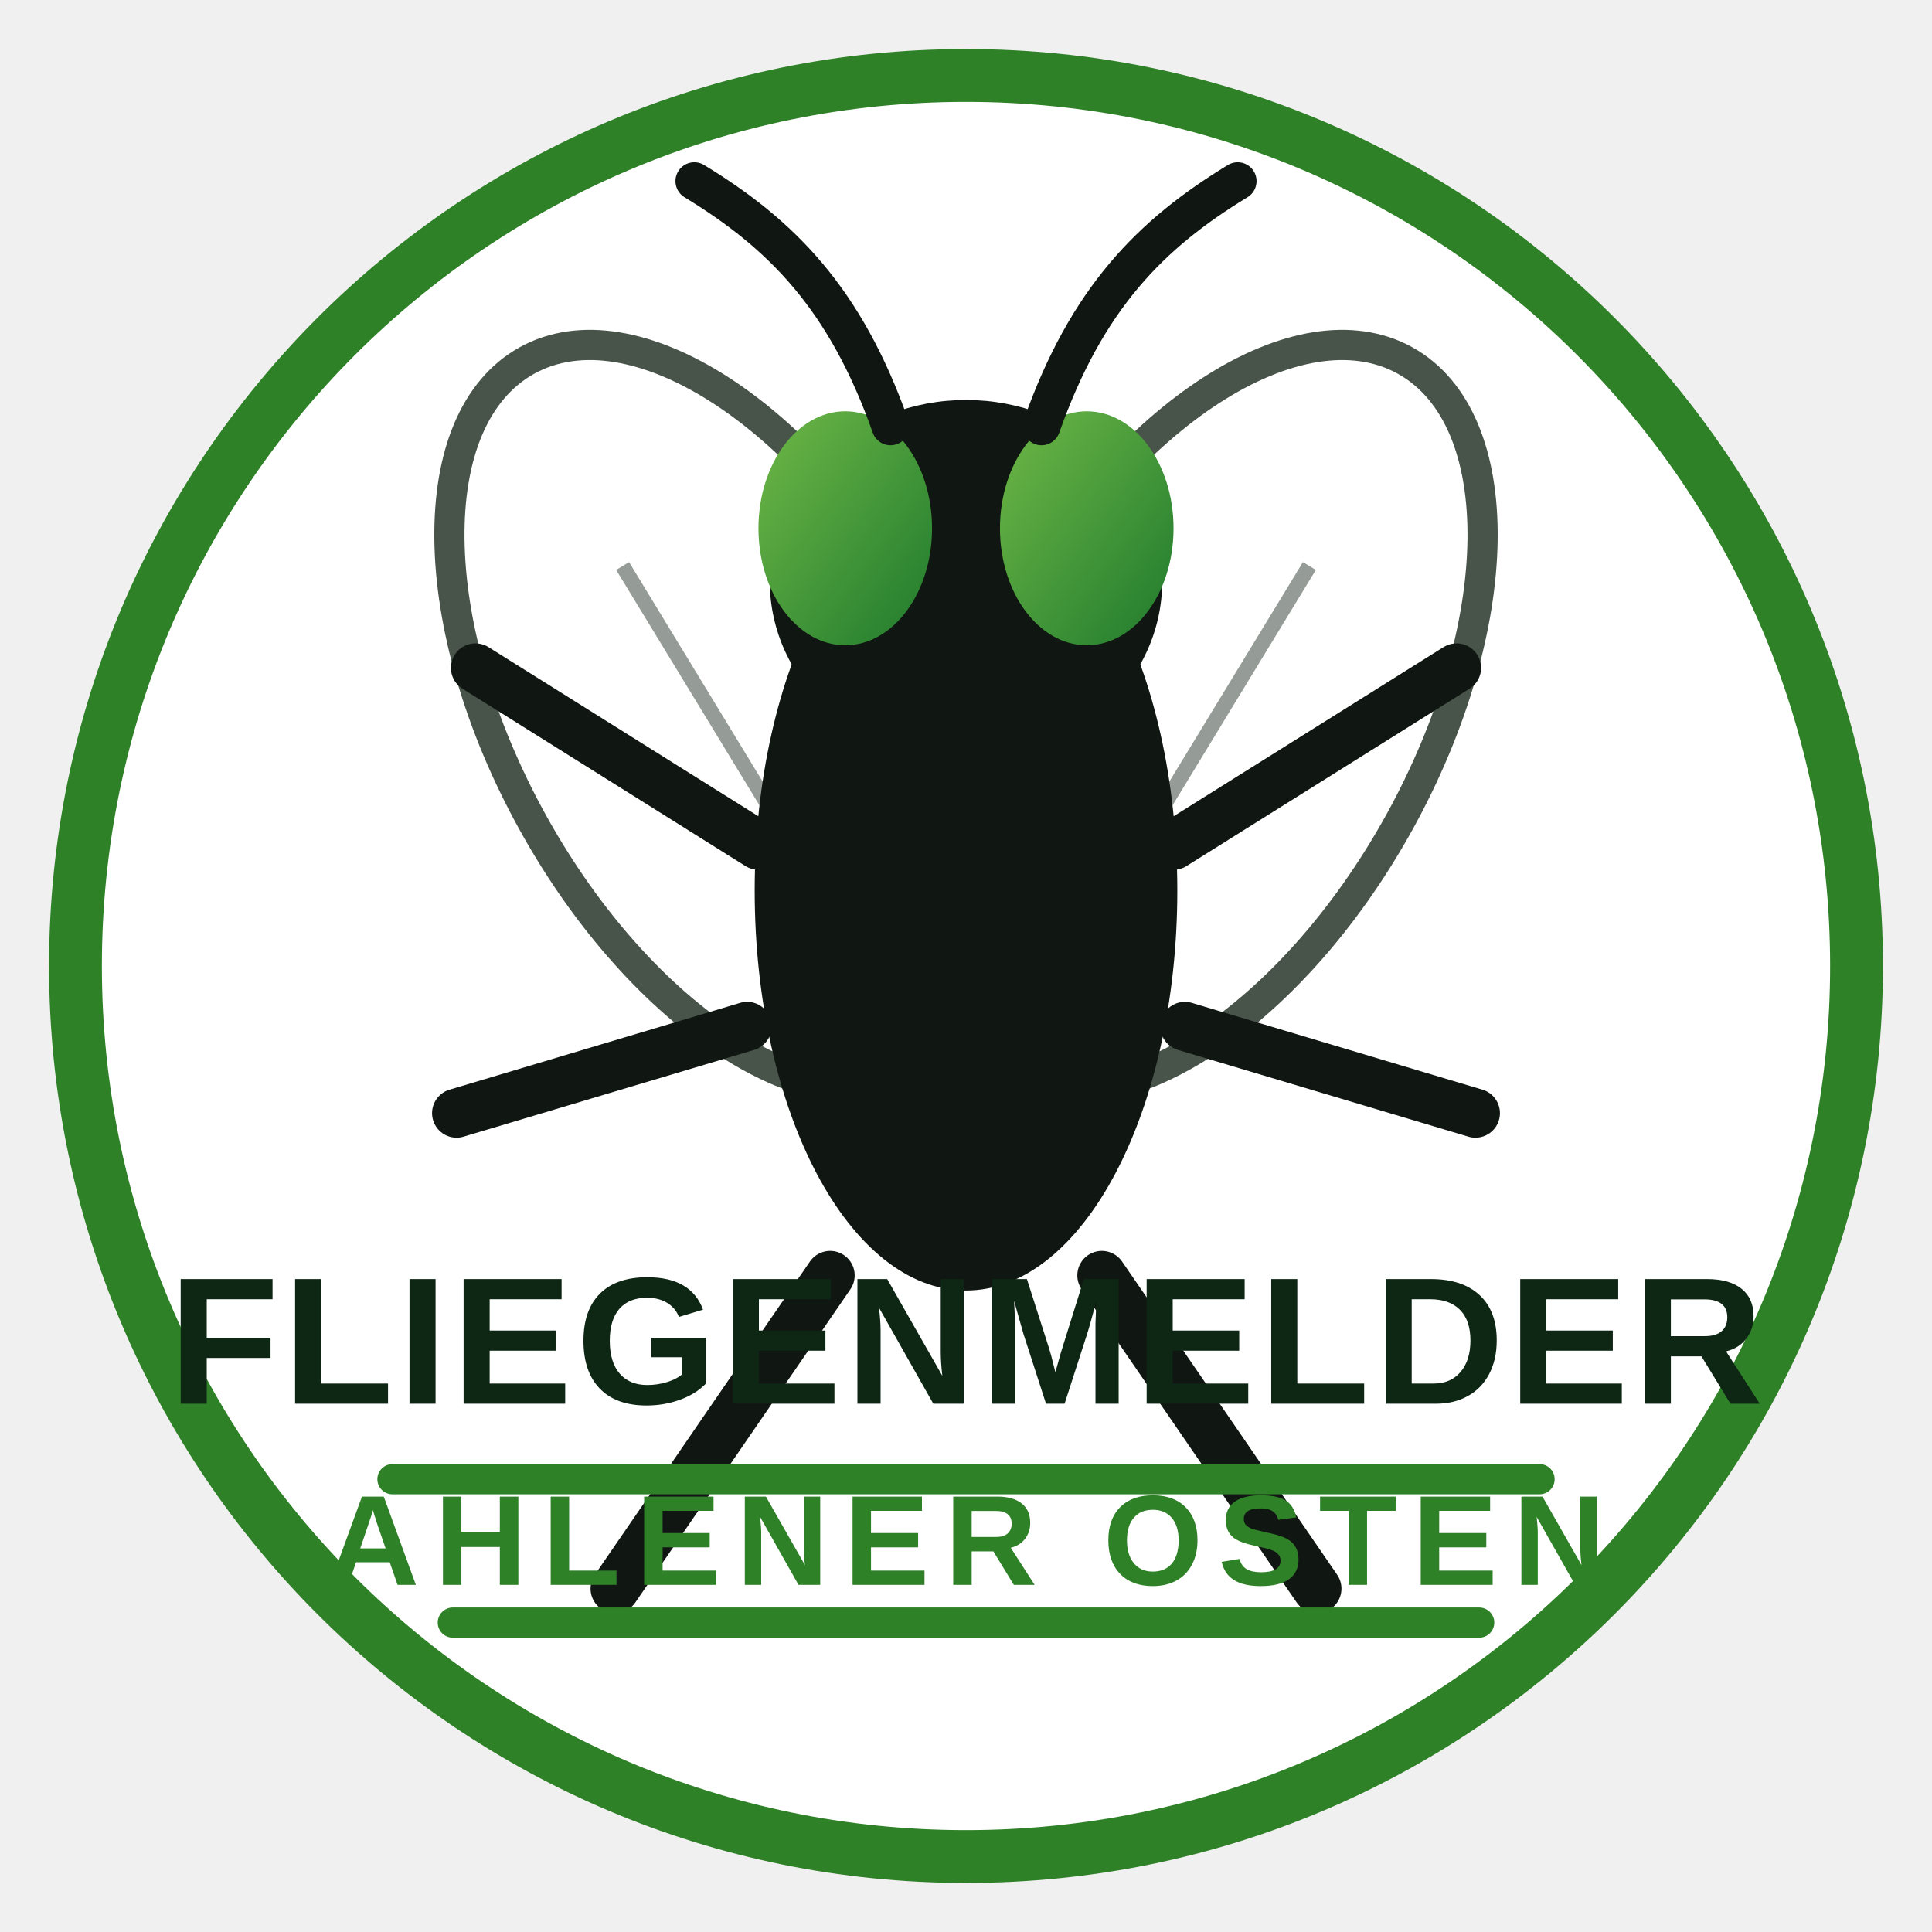
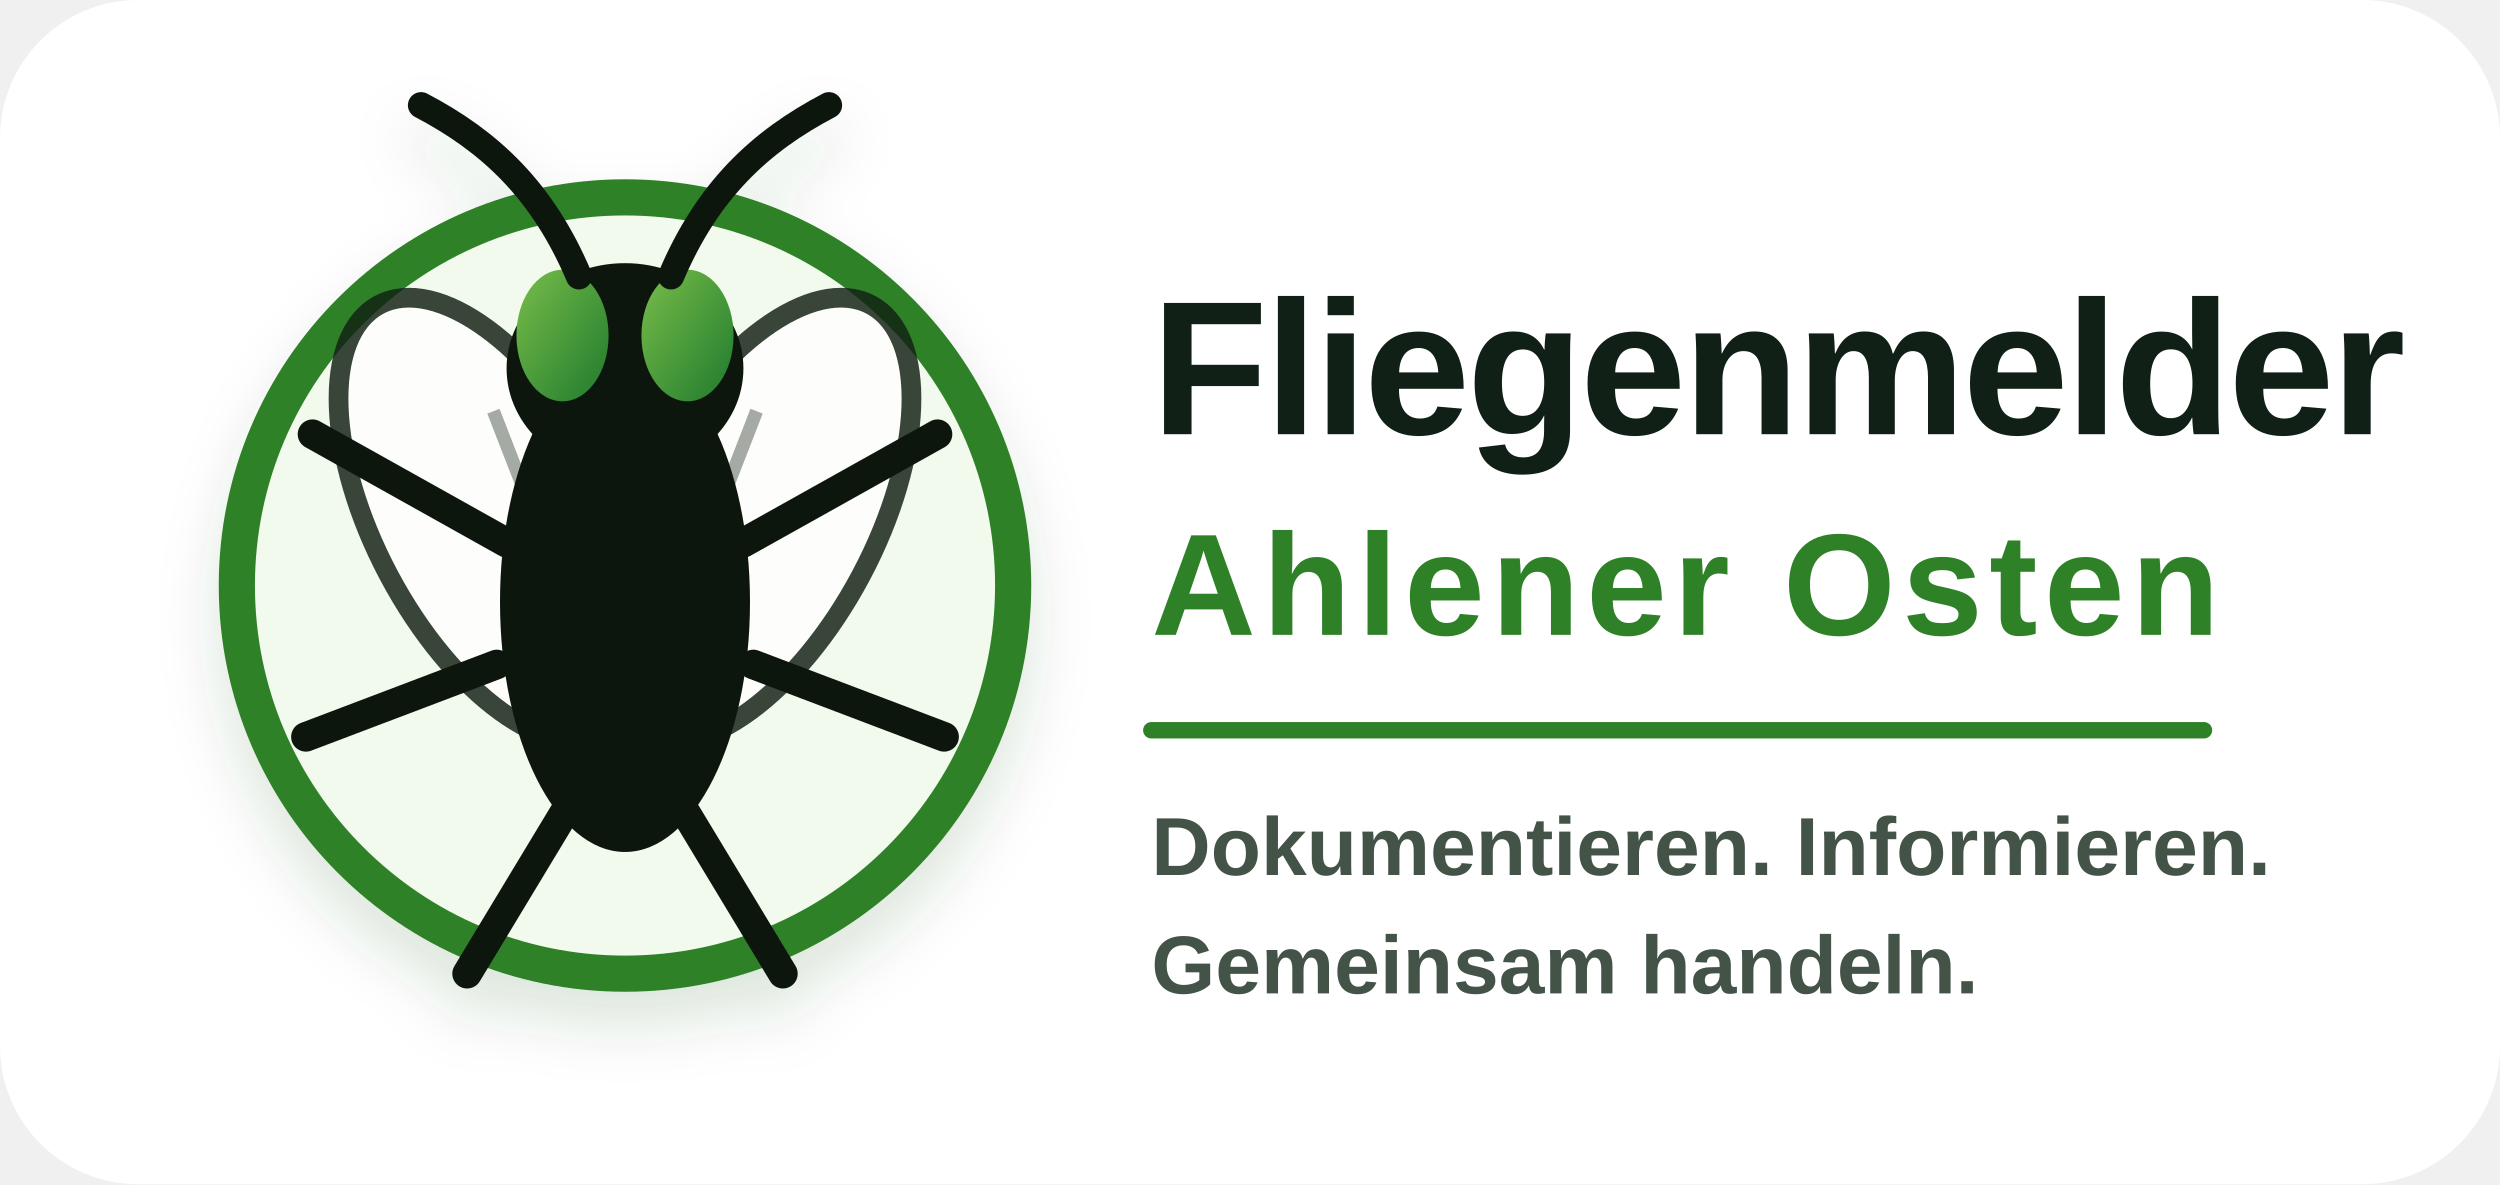
- <svg xmlns="http://www.w3.org/2000/svg" viewBox="0 0 512 512" role="img" aria-label="Fliegenmelder Ahlener Osten">
+ <svg xmlns="http://www.w3.org/2000/svg" viewBox="0 0 760 360" role="img" aria-label="Fliegenmelder Ahlener Osten">
  <defs>
-     <linearGradient id="g" x1="0" y1="0" x2="1" y2="1">
-       <stop stop-color="#6fb847" />
+     <linearGradient id="g" x1="0" x2="1" y1="0" y2="1">
+       <stop offset="0" stop-color="#78bd4a" />
      <stop offset="1" stop-color="#1f7a2d" />
    </linearGradient>
+     <filter id="s" x="-20%" y="-20%" width="140%" height="140%">
+       <feDropShadow dx="0" dy="10" stdDeviation="9" flood-color="#0b3f18" flood-opacity=".14" />
+     </filter>
  </defs>
-   <circle cx="256" cy="256" r="236" fill="#fff" stroke="#2f8128" stroke-width="14" />
-   <ellipse cx="192" cy="190" rx="58" ry="108" fill="#fff" opacity=".78" stroke="#142216" stroke-width="8" transform="rotate(-29 192 190)" />
-   <ellipse cx="320" cy="190" rx="58" ry="108" fill="#fff" opacity=".78" stroke="#142216" stroke-width="8" transform="rotate(29 320 190)" />
-   <path d="M165 150 L235 265 M347 150 L277 265" stroke="#142216" stroke-width="4" opacity=".45" />
-   <ellipse cx="256" cy="236" rx="56" ry="106" fill="#101611" />
-   <ellipse cx="256" cy="154" rx="52" ry="48" fill="#101611" />
-   <ellipse cx="224" cy="140" rx="23" ry="31" fill="url(#g)" />
-   <ellipse cx="288" cy="140" rx="23" ry="31" fill="url(#g)" />
-   <path d="M236 113 C224 79 207 62 184 48 M276 113 C288 79 305 62 328 48" fill="none" stroke="#101611" stroke-width="10" stroke-linecap="round" />
-   <path d="M201 224 L126 177 M311 224 L386 177 M198 272 L121 295 M314 272 L391 295 M220 338 L163 421 M292 338 L349 421" stroke="#101611" stroke-width="13" stroke-linecap="round" />
-   <path d="M104 392h304M120 430h272" stroke="#2f8128" stroke-width="8" stroke-linecap="round" />
-   <text x="256" y="372" text-anchor="middle" font-family="Arial, Helvetica, sans-serif" font-weight="900" font-size="48" fill="#0e2614" letter-spacing="1">FLIEGENMELDER</text>
-   <text x="256" y="420" text-anchor="middle" font-family="Arial, Helvetica, sans-serif" font-weight="800" font-size="34" fill="#2f8128" letter-spacing="4">AHLENER OSTEN</text>
+   <rect width="760" height="360" rx="42" fill="#ffffff" />
+   <g filter="url(#s)">
+     <circle cx="190" cy="178" r="118" fill="#f2faee" stroke="#2f8128" stroke-width="11" />
+     <ellipse cx="150" cy="158" rx="36" ry="74" fill="#fff" opacity=".84" stroke="#142216" stroke-width="6" transform="rotate(-28 150 158)" />
+     <ellipse cx="230" cy="158" rx="36" ry="74" fill="#fff" opacity=".84" stroke="#142216" stroke-width="6" transform="rotate(28 230 158)" />
+     <path d="M150 125 L183 210 M230 125 L197 210" stroke="#142216" stroke-width="4" opacity=".38" />
+     <ellipse cx="190" cy="183" rx="38" ry="76" fill="#101611" />
+     <ellipse cx="190" cy="112" rx="36" ry="32" fill="#101611" />
+     <ellipse cx="171" cy="102" rx="14" ry="20" fill="url(#g)" />
+     <ellipse cx="209" cy="102" rx="14" ry="20" fill="url(#g)" />
+     <path d="M176 84 C165 58 149 43 128 32 M204 84 C215 58 231 43 252 32" fill="none" stroke="#101611" stroke-width="8" stroke-linecap="round" />
+     <path d="M154 165 L95 132 M226 165 L285 132 M151 202 L93 224 M229 202 L287 224 M174 243 L142 296 M206 243 L238 296" stroke="#101611" stroke-width="9" stroke-linecap="round" />
+   </g>
+   <text x="350" y="132" font-family="Arial, Helvetica, sans-serif" font-size="58" font-weight="900" fill="#102016" letter-spacing="-1">Fliegenmelder</text>
+   <text x="350" y="193" font-family="Arial, Helvetica, sans-serif" font-size="44" font-weight="800" fill="#2f8128" letter-spacing="2">Ahlener Osten</text>
+   <path d="M350 222 H670" stroke="#2f8128" stroke-width="5" stroke-linecap="round" />
+   <text x="350" y="266" font-family="Arial, Helvetica, sans-serif" font-size="25" font-weight="700" fill="#435347">Dokumentieren. Informieren.</text>
+   <text x="350" y="302" font-family="Arial, Helvetica, sans-serif" font-size="25" font-weight="700" fill="#435347">Gemeinsam handeln.</text>
</svg>
